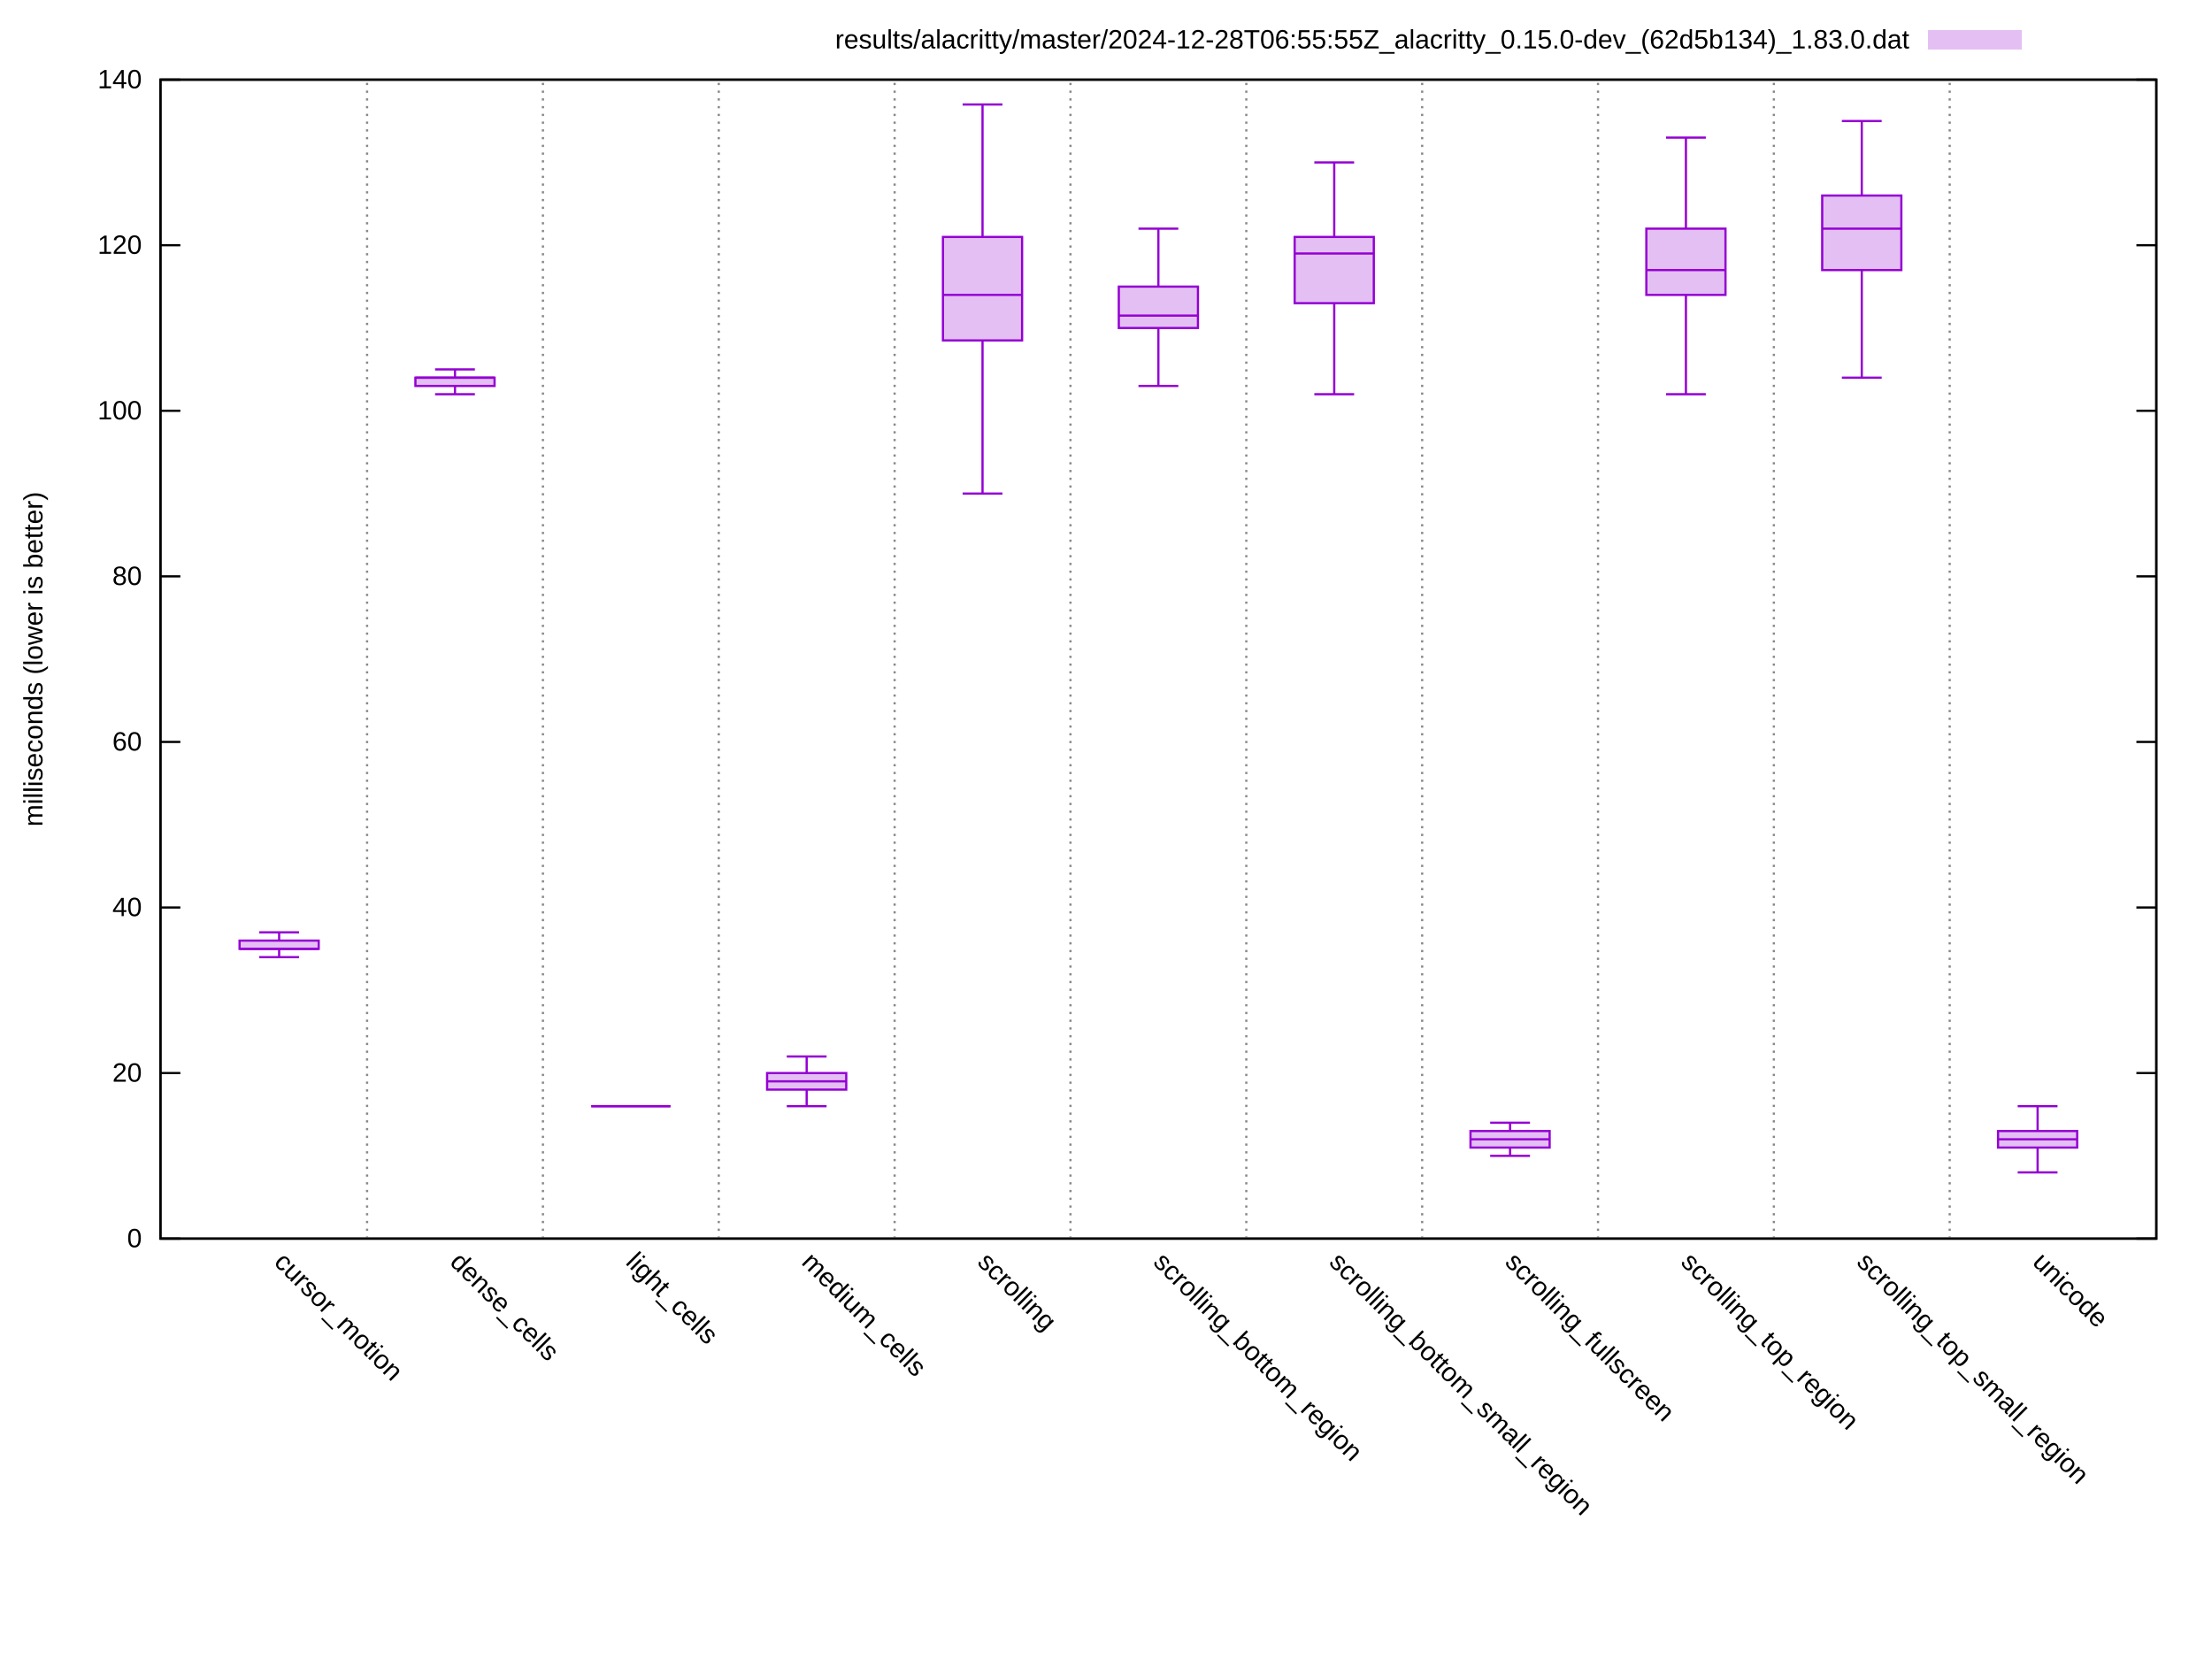
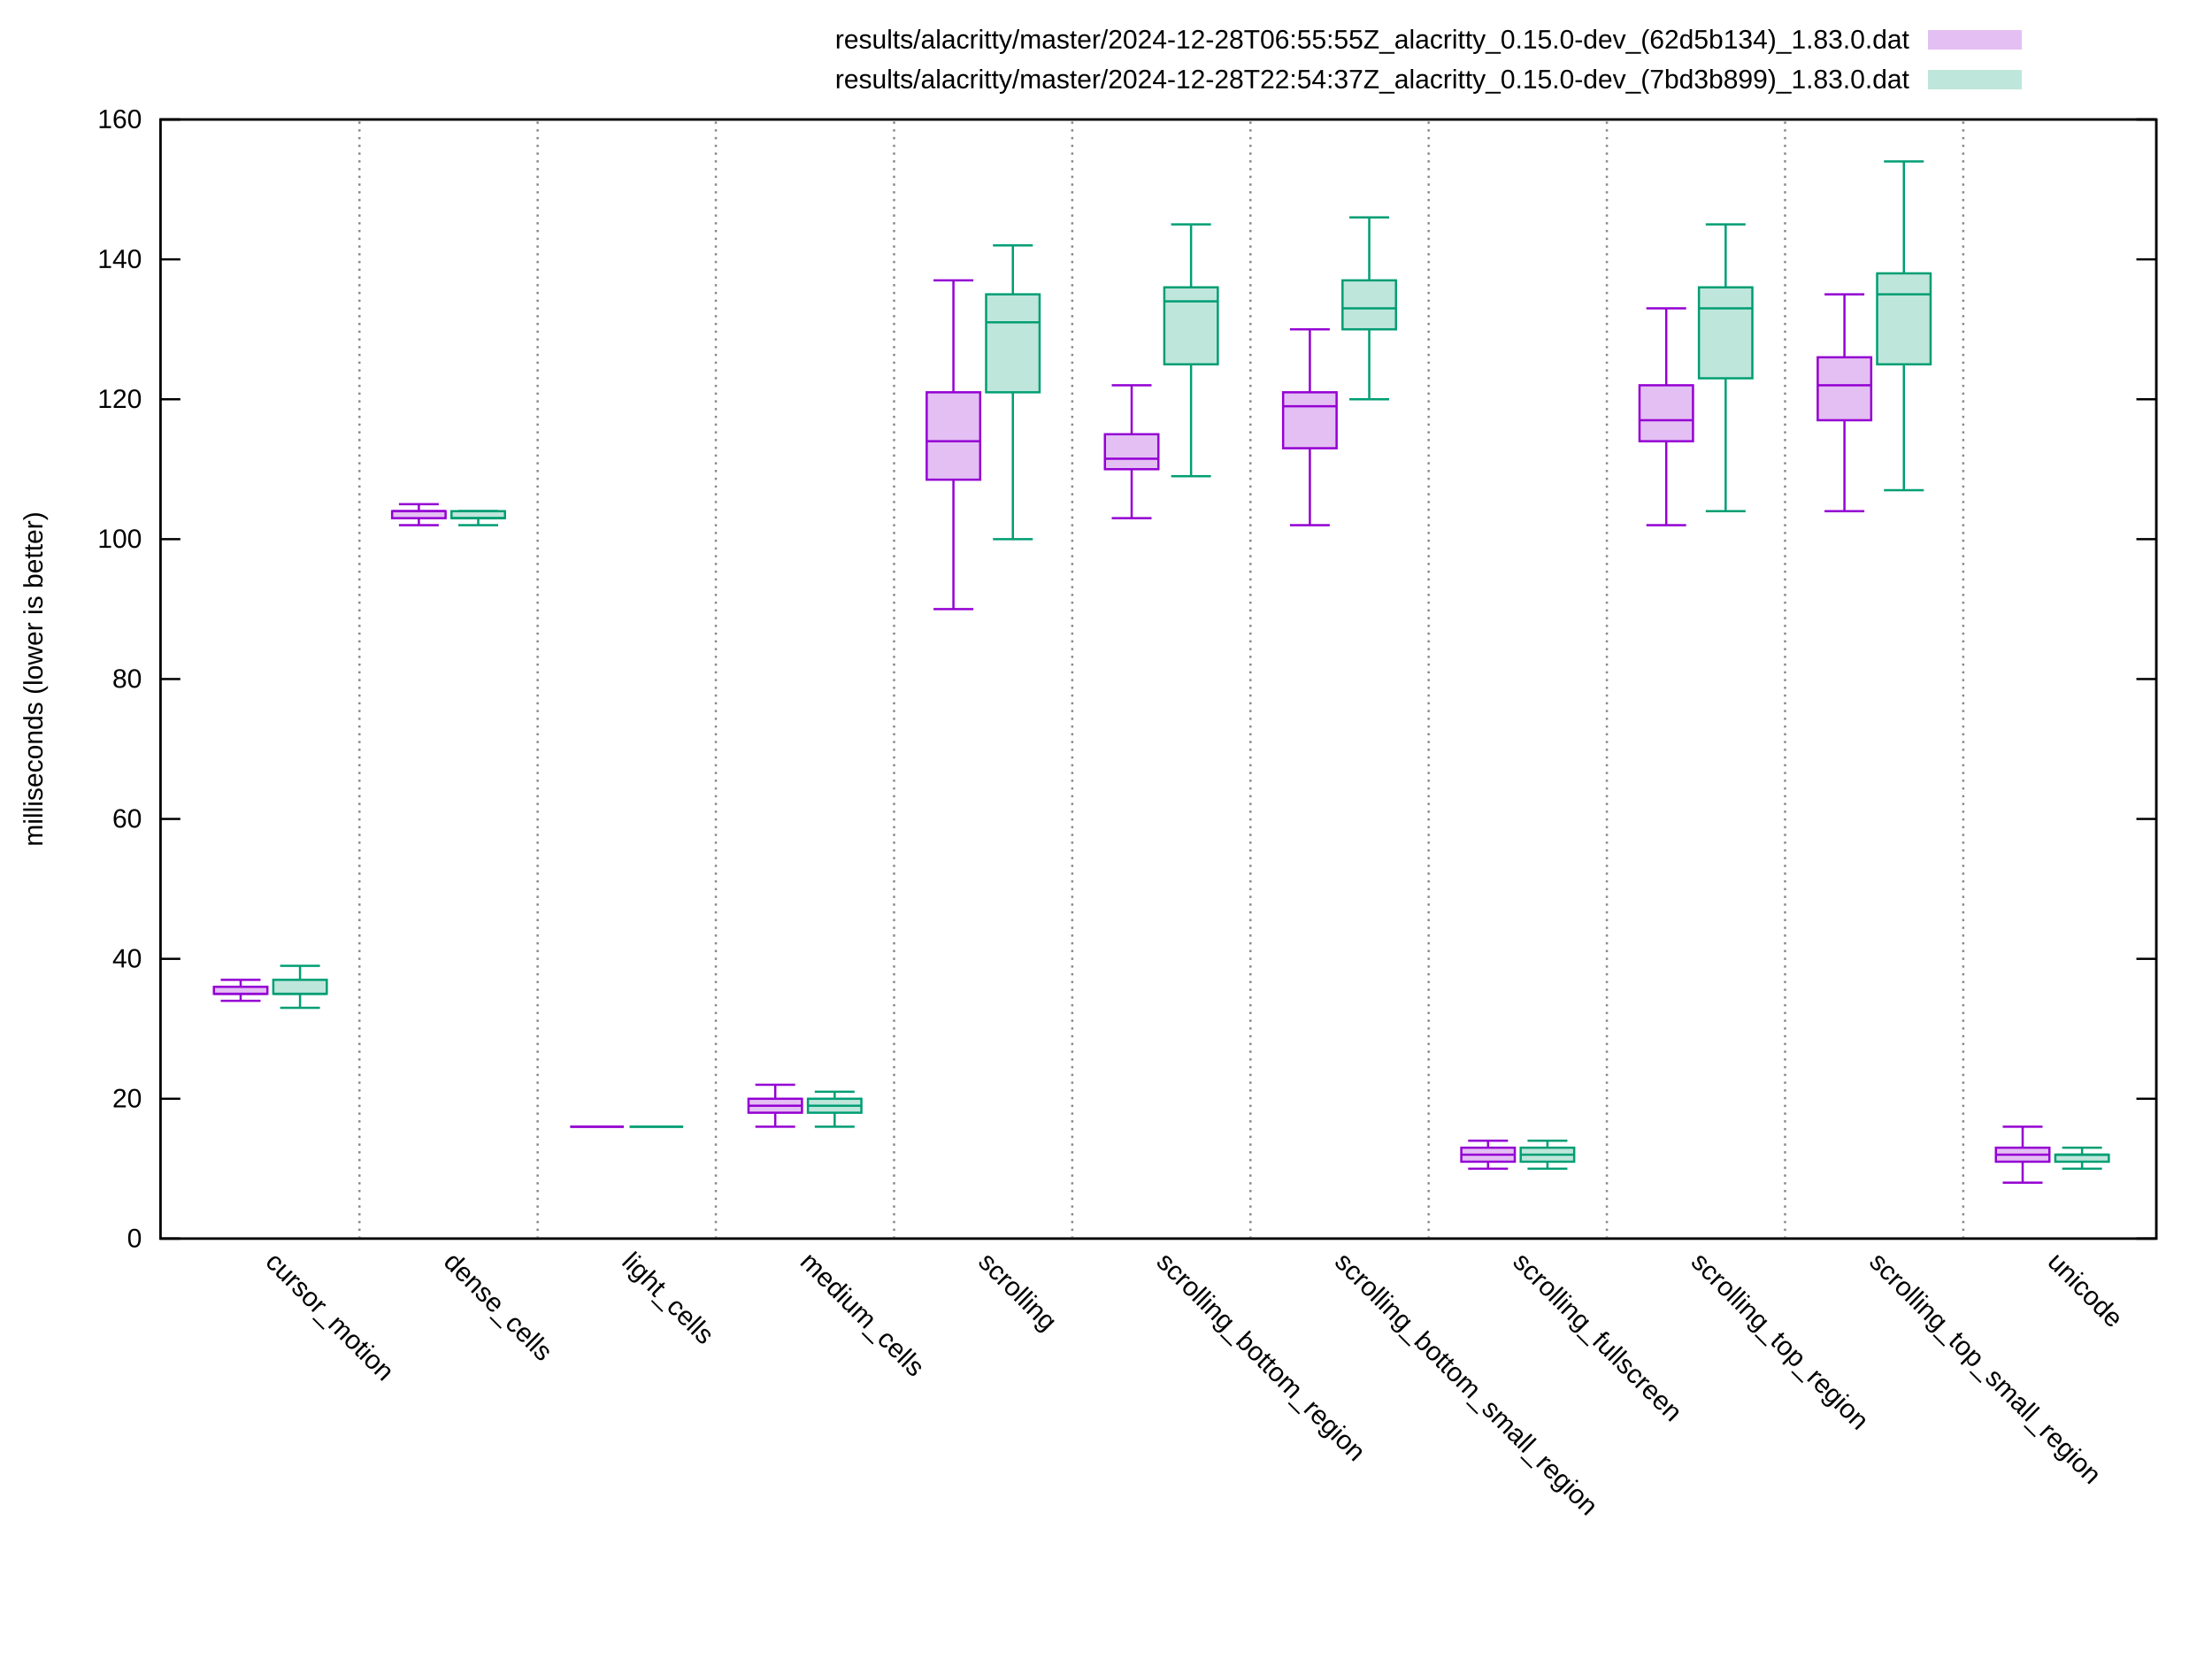
<svg xmlns="http://www.w3.org/2000/svg" xmlns:xlink="http://www.w3.org/1999/xlink" width="1000" height="750" viewBox="0 0 1000 750">
  <g id="gnuplot_canvas">
    <rect x="0" y="0" width="1000" height="750" fill="#ffffff" />
    <defs>
      <circle id="gpDot" r="0.5" stroke-width="0.5" stroke="currentColor" />
      <path id="gpPt0" stroke-width="0.222" stroke="currentColor" d="M-1,0 h2 M0,-1 v2" />
      <path id="gpPt1" stroke-width="0.222" stroke="currentColor" d="M-1,-1 L1,1 M1,-1 L-1,1" />
      <path id="gpPt2" stroke-width="0.222" stroke="currentColor" d="M-1,0 L1,0 M0,-1 L0,1 M-1,-1 L1,1 M-1,1 L1,-1" />
      <rect id="gpPt3" stroke-width="0.222" stroke="currentColor" x="-1" y="-1" width="2" height="2" />
      <rect id="gpPt4" stroke-width="0.222" stroke="currentColor" fill="currentColor" x="-1" y="-1" width="2" height="2" />
      <circle id="gpPt5" stroke-width="0.222" stroke="currentColor" cx="0" cy="0" r="1" />
      <use xlink:href="#gpPt5" id="gpPt6" fill="currentColor" stroke="none" />
      <path id="gpPt7" stroke-width="0.222" stroke="currentColor" d="M0,-1.33 L-1.33,0.67 L1.33,0.67 z" />
      <use xlink:href="#gpPt7" id="gpPt8" fill="currentColor" stroke="none" />
      <use xlink:href="#gpPt7" id="gpPt9" stroke="currentColor" transform="rotate(180)" />
      <use xlink:href="#gpPt9" id="gpPt10" fill="currentColor" stroke="none" />
      <use xlink:href="#gpPt3" id="gpPt11" stroke="currentColor" transform="rotate(45)" />
      <use xlink:href="#gpPt11" id="gpPt12" fill="currentColor" stroke="none" />
      <path id="gpPt13" stroke-width="0.222" stroke="currentColor" d="M0,1.330 L1.265,0.411 L0.782,-1.067 L-0.782,-1.076 L-1.265,0.411 z" />
      <use xlink:href="#gpPt13" id="gpPt14" fill="currentColor" stroke="none" />
      <filter id="textbox" filterUnits="objectBoundingBox" x="0" y="0" height="1" width="1">
        <feFlood flood-color="#FFFFFF" flood-opacity="1" result="bgnd" />
        <feComposite in="SourceGraphic" in2="bgnd" operator="atop" />
      </filter>
      <filter id="greybox" filterUnits="objectBoundingBox" x="0" y="0" height="1" width="1">
        <feFlood flood-color="lightgrey" flood-opacity="1" result="grey" />
        <feComposite in="SourceGraphic" in2="grey" operator="atop" />
      </filter>
    </defs>
    <g fill="none" color="#FFFFFF" stroke="currentColor" stroke-width="1.00" stroke-linecap="butt" stroke-linejoin="miter">
</g>
    <g fill="none" color="black" stroke="currentColor" stroke-width="1.00" stroke-linecap="butt" stroke-linejoin="miter">
      <path stroke="black" d="M72.53,559.96 L81.53,559.96 M974.82,559.96 L965.82,559.96  " />
      <g transform="translate(64.14,563.86)" stroke="none" fill="black" font-family="Arial" font-size="12.00" text-anchor="end">
        <text> 0</text>
      </g>
    </g>
    <g fill="none" color="black" stroke="currentColor" stroke-width="1.00" stroke-linecap="butt" stroke-linejoin="miter">
-       <path stroke="black" d="M72.53,485.11 L81.53,485.11 M974.82,485.11 L965.82,485.11  " />
-       <g transform="translate(64.14,489.01)" stroke="none" fill="black" font-family="Arial" font-size="12.00" text-anchor="end">
+       <path stroke="black" d="M72.53,496.72 L81.53,496.72 M974.82,496.72 L965.82,496.72  " />
+       <g transform="translate(64.14,500.62)" stroke="none" fill="black" font-family="Arial" font-size="12.00" text-anchor="end">
        <text> 20</text>
      </g>
    </g>
    <g fill="none" color="black" stroke="currentColor" stroke-width="1.00" stroke-linecap="butt" stroke-linejoin="miter">
-       <path stroke="black" d="M72.53,410.26 L81.53,410.26 M974.82,410.26 L965.82,410.26  " />
-       <g transform="translate(64.14,414.16)" stroke="none" fill="black" font-family="Arial" font-size="12.00" text-anchor="end">
+       <path stroke="black" d="M72.53,433.47 L81.53,433.47 M974.82,433.47 L965.82,433.47  " />
+       <g transform="translate(64.14,437.37)" stroke="none" fill="black" font-family="Arial" font-size="12.00" text-anchor="end">
        <text> 40</text>
      </g>
    </g>
    <g fill="none" color="black" stroke="currentColor" stroke-width="1.00" stroke-linecap="butt" stroke-linejoin="miter">
-       <path stroke="black" d="M72.53,335.41 L81.53,335.41 M974.82,335.41 L965.82,335.41  " />
-       <g transform="translate(64.14,339.31)" stroke="none" fill="black" font-family="Arial" font-size="12.00" text-anchor="end">
+       <path stroke="black" d="M72.53,370.23 L81.53,370.23 M974.82,370.23 L965.82,370.23  " />
+       <g transform="translate(64.14,374.13)" stroke="none" fill="black" font-family="Arial" font-size="12.00" text-anchor="end">
        <text> 60</text>
      </g>
    </g>
    <g fill="none" color="black" stroke="currentColor" stroke-width="1.00" stroke-linecap="butt" stroke-linejoin="miter">
-       <path stroke="black" d="M72.53,260.56 L81.53,260.56 M974.82,260.56 L965.82,260.56  " />
-       <g transform="translate(64.14,264.46)" stroke="none" fill="black" font-family="Arial" font-size="12.00" text-anchor="end">
+       <path stroke="black" d="M72.53,306.98 L81.53,306.98 M974.82,306.98 L965.82,306.98  " />
+       <g transform="translate(64.14,310.88)" stroke="none" fill="black" font-family="Arial" font-size="12.00" text-anchor="end">
        <text> 80</text>
      </g>
    </g>
    <g fill="none" color="black" stroke="currentColor" stroke-width="1.00" stroke-linecap="butt" stroke-linejoin="miter">
-       <path stroke="black" d="M72.53,185.71 L81.53,185.71 M974.82,185.71 L965.82,185.71  " />
-       <g transform="translate(64.14,189.61)" stroke="none" fill="black" font-family="Arial" font-size="12.00" text-anchor="end">
+       <path stroke="black" d="M72.53,243.74 L81.53,243.74 M974.82,243.74 L965.82,243.74  " />
+       <g transform="translate(64.14,247.64)" stroke="none" fill="black" font-family="Arial" font-size="12.00" text-anchor="end">
        <text> 100</text>
      </g>
    </g>
    <g fill="none" color="black" stroke="currentColor" stroke-width="1.00" stroke-linecap="butt" stroke-linejoin="miter">
-       <path stroke="black" d="M72.53,110.86 L81.53,110.86 M974.82,110.86 L965.82,110.86  " />
-       <g transform="translate(64.14,114.76)" stroke="none" fill="black" font-family="Arial" font-size="12.00" text-anchor="end">
+       <path stroke="black" d="M72.53,180.50 L81.53,180.50 M974.82,180.50 L965.82,180.50  " />
+       <g transform="translate(64.14,184.40)" stroke="none" fill="black" font-family="Arial" font-size="12.00" text-anchor="end">
        <text> 120</text>
      </g>
    </g>
    <g fill="none" color="black" stroke="currentColor" stroke-width="1.00" stroke-linecap="butt" stroke-linejoin="miter">
-       <path stroke="black" d="M72.53,36.01 L81.53,36.01 M974.82,36.01 L965.82,36.01  " />
-       <g transform="translate(64.14,39.91)" stroke="none" fill="black" font-family="Arial" font-size="12.00" text-anchor="end">
+       <path stroke="black" d="M72.53,117.25 L81.53,117.25 M974.82,117.25 L965.82,117.25  " />
+       <g transform="translate(64.14,121.15)" stroke="none" fill="black" font-family="Arial" font-size="12.00" text-anchor="end">
        <text> 140</text>
      </g>
    </g>
    <g fill="none" color="black" stroke="currentColor" stroke-width="1.00" stroke-linecap="butt" stroke-linejoin="miter">
-       <path stroke="black" d="M126.19,559.96 M126.19,36.01  " />
-       <g transform="translate(123.43,571.11) rotate(-315.00)" stroke="none" fill="black" font-family="Arial" font-size="12.00" text-anchor="start">
+       <path stroke="black" d="M72.53,54.01 L81.53,54.01 M974.82,54.01 L965.82,54.01  " />
+       <g transform="translate(64.14,57.91)" stroke="none" fill="black" font-family="Arial" font-size="12.00" text-anchor="end">
+         <text> 160</text>
+       </g>
+     </g>
+     <g fill="none" color="black" stroke="currentColor" stroke-width="1.00" stroke-linecap="butt" stroke-linejoin="miter">
+       <path stroke="black" d="M122.21,559.96 M122.21,54.01  " />
+       <g transform="translate(119.45,571.11) rotate(-315.00)" stroke="none" fill="black" font-family="Arial" font-size="12.00" text-anchor="start">
        <text>cursor_motion</text>
      </g>
    </g>
    <g fill="none" color="black" stroke="currentColor" stroke-width="1.00" stroke-linecap="butt" stroke-linejoin="miter">
-       <path stroke="black" d="M205.69,559.96 M205.69,36.01  " />
-       <g transform="translate(202.93,571.11) rotate(-315.00)" stroke="none" fill="black" font-family="Arial" font-size="12.00" text-anchor="start">
+       <path stroke="black" d="M202.77,559.96 M202.77,54.01  " />
+       <g transform="translate(200.01,571.11) rotate(-315.00)" stroke="none" fill="black" font-family="Arial" font-size="12.00" text-anchor="start">
        <text>dense_cells</text>
      </g>
    </g>
    <g fill="none" color="black" stroke="currentColor" stroke-width="1.00" stroke-linecap="butt" stroke-linejoin="miter">
-       <path stroke="black" d="M285.18,559.96 M285.18,36.01  " />
-       <g transform="translate(282.42,571.11) rotate(-315.00)" stroke="none" fill="black" font-family="Arial" font-size="12.00" text-anchor="start">
+       <path stroke="black" d="M283.33,559.96 M283.33,54.01  " />
+       <g transform="translate(280.57,571.11) rotate(-315.00)" stroke="none" fill="black" font-family="Arial" font-size="12.00" text-anchor="start">
        <text>light_cells</text>
      </g>
    </g>
    <g fill="none" color="black" stroke="currentColor" stroke-width="1.00" stroke-linecap="butt" stroke-linejoin="miter">
-       <path stroke="black" d="M364.68,559.96 M364.68,36.01  " />
-       <g transform="translate(361.92,571.11) rotate(-315.00)" stroke="none" fill="black" font-family="Arial" font-size="12.00" text-anchor="start">
+       <path stroke="black" d="M363.89,559.96 M363.89,54.01  " />
+       <g transform="translate(361.13,571.11) rotate(-315.00)" stroke="none" fill="black" font-family="Arial" font-size="12.00" text-anchor="start">
        <text>medium_cells</text>
      </g>
    </g>
    <g fill="none" color="black" stroke="currentColor" stroke-width="1.00" stroke-linecap="butt" stroke-linejoin="miter">
-       <path stroke="black" d="M444.18,559.96 M444.18,36.01  " />
-       <g transform="translate(441.42,571.11) rotate(-315.00)" stroke="none" fill="black" font-family="Arial" font-size="12.00" text-anchor="start">
+       <path stroke="black" d="M444.46,559.96 M444.46,54.01  " />
+       <g transform="translate(441.70,571.11) rotate(-315.00)" stroke="none" fill="black" font-family="Arial" font-size="12.00" text-anchor="start">
        <text>scrolling</text>
      </g>
    </g>
    <g fill="none" color="black" stroke="currentColor" stroke-width="1.00" stroke-linecap="butt" stroke-linejoin="miter">
-       <path stroke="black" d="M523.67,559.96 M523.67,36.01  " />
-       <g transform="translate(520.91,571.11) rotate(-315.00)" stroke="none" fill="black" font-family="Arial" font-size="12.00" text-anchor="start">
+       <path stroke="black" d="M525.02,559.96 M525.02,54.01  " />
+       <g transform="translate(522.26,571.11) rotate(-315.00)" stroke="none" fill="black" font-family="Arial" font-size="12.00" text-anchor="start">
        <text>scrolling_bottom_region</text>
      </g>
    </g>
    <g fill="none" color="black" stroke="currentColor" stroke-width="1.00" stroke-linecap="butt" stroke-linejoin="miter">
-       <path stroke="black" d="M603.17,559.96 M603.17,36.01  " />
-       <g transform="translate(600.41,571.11) rotate(-315.00)" stroke="none" fill="black" font-family="Arial" font-size="12.00" text-anchor="start">
+       <path stroke="black" d="M605.58,559.96 M605.58,54.01  " />
+       <g transform="translate(602.82,571.11) rotate(-315.00)" stroke="none" fill="black" font-family="Arial" font-size="12.00" text-anchor="start">
        <text>scrolling_bottom_small_region</text>
      </g>
    </g>
    <g fill="none" color="black" stroke="currentColor" stroke-width="1.00" stroke-linecap="butt" stroke-linejoin="miter">
-       <path stroke="black" d="M682.67,559.96 M682.67,36.01  " />
-       <g transform="translate(679.91,571.11) rotate(-315.00)" stroke="none" fill="black" font-family="Arial" font-size="12.00" text-anchor="start">
+       <path stroke="black" d="M686.14,559.96 M686.14,54.01  " />
+       <g transform="translate(683.38,571.11) rotate(-315.00)" stroke="none" fill="black" font-family="Arial" font-size="12.00" text-anchor="start">
        <text>scrolling_fullscreen</text>
      </g>
    </g>
    <g fill="none" color="black" stroke="currentColor" stroke-width="1.00" stroke-linecap="butt" stroke-linejoin="miter">
-       <path stroke="black" d="M762.17,559.96 M762.17,36.01  " />
-       <g transform="translate(759.41,571.11) rotate(-315.00)" stroke="none" fill="black" font-family="Arial" font-size="12.00" text-anchor="start">
+       <path stroke="black" d="M766.70,559.96 M766.70,54.01  " />
+       <g transform="translate(763.94,571.11) rotate(-315.00)" stroke="none" fill="black" font-family="Arial" font-size="12.00" text-anchor="start">
        <text>scrolling_top_region</text>
      </g>
    </g>
    <g fill="none" color="black" stroke="currentColor" stroke-width="1.00" stroke-linecap="butt" stroke-linejoin="miter">
-       <path stroke="black" d="M841.66,559.96 M841.66,36.01  " />
-       <g transform="translate(838.90,571.11) rotate(-315.00)" stroke="none" fill="black" font-family="Arial" font-size="12.00" text-anchor="start">
+       <path stroke="black" d="M847.26,559.96 M847.26,54.01  " />
+       <g transform="translate(844.50,571.11) rotate(-315.00)" stroke="none" fill="black" font-family="Arial" font-size="12.00" text-anchor="start">
        <text>scrolling_top_small_region</text>
      </g>
    </g>
    <g fill="none" color="black" stroke="currentColor" stroke-width="1.00" stroke-linecap="butt" stroke-linejoin="miter">
-       <path stroke="black" d="M921.16,559.96 M921.16,36.01  " />
-       <g transform="translate(918.40,571.11) rotate(-315.00)" stroke="none" fill="black" font-family="Arial" font-size="12.00" text-anchor="start">
+       <path stroke="black" d="M927.83,559.96 M927.83,54.01  " />
+       <g transform="translate(925.07,571.11) rotate(-315.00)" stroke="none" fill="black" font-family="Arial" font-size="12.00" text-anchor="start">
        <text>unicode</text>
      </g>
    </g>
    <g fill="none" color="black" stroke="currentColor" stroke-width="1.00" stroke-linecap="butt" stroke-linejoin="miter">
</g>
    <g fill="none" color="black" stroke="currentColor" stroke-width="1.00" stroke-linecap="butt" stroke-linejoin="miter">
-       <path stroke="black" d="M72.53,36.01 L72.53,559.96 L974.82,559.96 L974.82,36.01 L72.53,36.01 Z  " />
-     </g>
-     <g fill="none" color="black" stroke="currentColor" stroke-width="1.00" stroke-linecap="butt" stroke-linejoin="miter">
-       <path stroke="rgb(136, 136, 136)" stroke-dasharray="1.0,2.5" d="M165.95,559.95 L165.95,36.00  " />
-     </g>
-     <g fill="none" color="black" stroke="currentColor" stroke-width="1.00" stroke-linecap="butt" stroke-linejoin="miter">
-       <path stroke="rgb(136, 136, 136)" stroke-dasharray="1.0,2.5" d="M245.45,559.95 L245.45,36.00  " />
-     </g>
-     <g fill="none" color="black" stroke="currentColor" stroke-width="1.00" stroke-linecap="butt" stroke-linejoin="miter">
-       <path stroke="rgb(136, 136, 136)" stroke-dasharray="1.0,2.5" d="M324.94,559.95 L324.94,36.00  " />
-     </g>
-     <g fill="none" color="black" stroke="currentColor" stroke-width="1.00" stroke-linecap="butt" stroke-linejoin="miter">
-       <path stroke="rgb(136, 136, 136)" stroke-dasharray="1.0,2.5" d="M404.44,559.95 L404.44,36.00  " />
-     </g>
-     <g fill="none" color="black" stroke="currentColor" stroke-width="1.00" stroke-linecap="butt" stroke-linejoin="miter">
-       <path stroke="rgb(136, 136, 136)" stroke-dasharray="1.0,2.5" d="M483.94,559.95 L483.94,36.00  " />
-     </g>
-     <g fill="none" color="black" stroke="currentColor" stroke-width="1.00" stroke-linecap="butt" stroke-linejoin="miter">
-       <path stroke="rgb(136, 136, 136)" stroke-dasharray="1.0,2.5" d="M563.43,559.95 L563.43,36.00  " />
-     </g>
-     <g fill="none" color="black" stroke="currentColor" stroke-width="1.00" stroke-linecap="butt" stroke-linejoin="miter">
-       <path stroke="rgb(136, 136, 136)" stroke-dasharray="1.0,2.5" d="M642.93,559.95 L642.93,36.00  " />
-     </g>
-     <g fill="none" color="black" stroke="currentColor" stroke-width="1.00" stroke-linecap="butt" stroke-linejoin="miter">
-       <path stroke="rgb(136, 136, 136)" stroke-dasharray="1.0,2.5" d="M722.43,559.95 L722.43,36.00  " />
-     </g>
-     <g fill="none" color="black" stroke="currentColor" stroke-width="1.00" stroke-linecap="butt" stroke-linejoin="miter">
-       <path stroke="rgb(136, 136, 136)" stroke-dasharray="1.0,2.5" d="M801.92,559.95 L801.92,36.00  " />
-     </g>
-     <g fill="none" color="black" stroke="currentColor" stroke-width="1.00" stroke-linecap="butt" stroke-linejoin="miter">
-       <path stroke="rgb(136, 136, 136)" stroke-dasharray="1.0,2.5" d="M881.42,559.95 L881.42,36.00  " />
+       <path stroke="black" d="M72.53,54.01 L72.53,559.96 L974.82,559.96 L974.82,54.01 L72.53,54.01 Z  " />
+     </g>
+     <g fill="none" color="black" stroke="currentColor" stroke-width="1.00" stroke-linecap="butt" stroke-linejoin="miter">
+       <path stroke="rgb(136, 136, 136)" stroke-dasharray="1.0,2.5" d="M162.50,559.95 L162.50,54.00  " />
+     </g>
+     <g fill="none" color="black" stroke="currentColor" stroke-width="1.00" stroke-linecap="butt" stroke-linejoin="miter">
+       <path stroke="rgb(136, 136, 136)" stroke-dasharray="1.0,2.5" d="M243.06,559.95 L243.06,54.00  " />
+     </g>
+     <g fill="none" color="black" stroke="currentColor" stroke-width="1.00" stroke-linecap="butt" stroke-linejoin="miter">
+       <path stroke="rgb(136, 136, 136)" stroke-dasharray="1.0,2.5" d="M323.62,559.95 L323.62,54.00  " />
+     </g>
+     <g fill="none" color="black" stroke="currentColor" stroke-width="1.00" stroke-linecap="butt" stroke-linejoin="miter">
+       <path stroke="rgb(136, 136, 136)" stroke-dasharray="1.0,2.5" d="M404.19,559.95 L404.19,54.00  " />
+     </g>
+     <g fill="none" color="black" stroke="currentColor" stroke-width="1.00" stroke-linecap="butt" stroke-linejoin="miter">
+       <path stroke="rgb(136, 136, 136)" stroke-dasharray="1.0,2.5" d="M484.75,559.95 L484.75,54.00  " />
+     </g>
+     <g fill="none" color="black" stroke="currentColor" stroke-width="1.00" stroke-linecap="butt" stroke-linejoin="miter">
+       <path stroke="rgb(136, 136, 136)" stroke-dasharray="1.0,2.5" d="M565.31,559.95 L565.31,54.00  " />
+     </g>
+     <g fill="none" color="black" stroke="currentColor" stroke-width="1.00" stroke-linecap="butt" stroke-linejoin="miter">
+       <path stroke="rgb(136, 136, 136)" stroke-dasharray="1.0,2.5" d="M645.87,559.95 L645.87,54.00  " />
+     </g>
+     <g fill="none" color="black" stroke="currentColor" stroke-width="1.00" stroke-linecap="butt" stroke-linejoin="miter">
+       <path stroke="rgb(136, 136, 136)" stroke-dasharray="1.0,2.5" d="M726.43,559.95 L726.43,54.00  " />
+     </g>
+     <g fill="none" color="black" stroke="currentColor" stroke-width="1.00" stroke-linecap="butt" stroke-linejoin="miter">
+       <path stroke="rgb(136, 136, 136)" stroke-dasharray="1.0,2.5" d="M806.99,559.95 L806.99,54.00  " />
+     </g>
+     <g fill="none" color="black" stroke="currentColor" stroke-width="1.00" stroke-linecap="butt" stroke-linejoin="miter">
+       <path stroke="rgb(136, 136, 136)" stroke-dasharray="1.0,2.5" d="M887.55,559.95 L887.55,54.00  " />
    </g>
    <g fill="none" color="black" stroke="currentColor" stroke-width="1.00" stroke-linecap="butt" stroke-linejoin="miter">
</g>
    <g id="gnuplot_plot_1" fill="none">
      <g fill="none" color="black" stroke="currentColor" stroke-width="1.00" stroke-linecap="butt" stroke-linejoin="miter">
        <g transform="translate(863.16,21.90)" stroke="none" fill="black" font-family="Arial" font-size="12.00" text-anchor="end">
          <text>results/alacritty/master/2024-12-28T06:55:55Z_alacritty_0.15.0-dev_(62d5b134)_1.83.0.dat</text>
        </g>
      </g>
      <g fill="none" color="black" stroke="currentColor" stroke-width="1.00" stroke-linecap="butt" stroke-linejoin="miter">
        <g stroke="none" shape-rendering="crispEdges">
          <polygon fill="rgb(148,   0, 211)" fill-opacity="0.25" points="871.55,22.50 914.11,22.50 914.11,13.50 871.55,13.50 " />
-           <polygon fill="rgb(148,   0, 211)" fill-opacity="0.25" points="108.30,428.97 144.08,428.97 144.08,425.23 108.30,425.23 " />
-         </g>
-         <path stroke="rgb(148,   0, 211)" d="M108.30,428.97 L144.08,428.97 L144.08,425.23 L108.30,425.23 L108.30,428.97 Z  " />
-         <path stroke="rgb(148,   0, 211)" d="M108.30,428.97 L144.08,428.97 M126.19,432.71 L126.19,428.97 M126.19,425.23 L126.19,421.49 M117.19,421.49 L135.19,421.49   M117.19,432.71 L135.19,432.71  " />
+           <polygon fill="rgb(148,   0, 211)" fill-opacity="0.25" points="96.70,449.28 120.88,449.28 120.88,446.12 96.70,446.12 " />
+         </g>
+         <path stroke="rgb(148,   0, 211)" d="M96.70,449.28 L120.88,449.28 L120.88,446.12 L96.70,446.12 L96.70,449.28 Z  " />
+         <path stroke="rgb(148,   0, 211)" d="M96.70,449.28 L120.88,449.28 M108.79,452.45 L108.79,449.28 M108.79,446.12 L108.79,442.96 M99.79,442.96 L117.79,442.96   M99.79,452.45 L117.79,452.45  " />
      </g>
    </g>
    <g id="gnuplot_plot_2" fill="none">
      <g fill="none" color="black" stroke="currentColor" stroke-width="1.00" stroke-linecap="butt" stroke-linejoin="miter">
        <g stroke="none" shape-rendering="crispEdges">
-           <polygon fill="rgb(148,   0, 211)" fill-opacity="0.25" points="187.80,174.48 223.58,174.48 223.58,170.74 187.80,170.74 " />
-         </g>
-         <path stroke="rgb(148,   0, 211)" d="M187.80,174.48 L223.58,174.48 L223.58,170.74 L187.80,170.74 L187.80,174.48 Z  " />
-         <path stroke="rgb(148,   0, 211)" d="M187.80,170.74 L223.58,170.74 M205.69,178.22 L205.69,174.48 M205.69,170.74 L205.69,167.00 M196.69,167.00 L214.69,167.00   M196.69,178.22 L214.69,178.22  " />
+           <polygon fill="rgb(148,   0, 211)" fill-opacity="0.25" points="177.26,234.25 201.44,234.25 201.44,231.09 177.26,231.09 " />
+         </g>
+         <path stroke="rgb(148,   0, 211)" d="M177.26,234.25 L201.44,234.25 L201.44,231.09 L177.26,231.09 L177.26,234.25 Z  " />
+         <path stroke="rgb(148,   0, 211)" d="M177.26,231.09 L201.44,231.09 M189.35,237.42 L189.35,234.25 M189.35,231.09 L189.35,227.93 M180.35,227.93 L198.35,227.93   M180.35,237.42 L198.35,237.42  " />
      </g>
    </g>
    <g id="gnuplot_plot_3" fill="none">
      <g fill="none" color="black" stroke="currentColor" stroke-width="1.00" stroke-linecap="butt" stroke-linejoin="miter">
        <g stroke="none" shape-rendering="crispEdges">
-           <polygon fill="rgb(148,   0, 211)" fill-opacity="0.25" points="267.30,500.08 303.08,500.08 303.08,500.08 267.30,500.08 " />
-         </g>
-         <path stroke="rgb(148,   0, 211)" d="M267.30,500.08 L303.08,500.08 L267.30,500.08 Z  " />
-         <path stroke="rgb(148,   0, 211)" d="M267.30,500.08 L303.08,500.08 M285.19,500.08 M276.19,500.08 L294.19,500.08 M276.19,500.08 L294.19,500.08  " />
+           <polygon fill="rgb(148,   0, 211)" fill-opacity="0.25" points="257.82,509.36 282.00,509.36 282.00,509.36 257.82,509.36 " />
+         </g>
+         <path stroke="rgb(148,   0, 211)" d="M257.82,509.36 L282.00,509.36 L257.82,509.36 Z  " />
+         <path stroke="rgb(148,   0, 211)" d="M257.82,509.36 L282.00,509.36 M269.91,509.36 M260.91,509.36 L278.91,509.36 M260.91,509.36 L278.91,509.36  " />
      </g>
    </g>
    <g id="gnuplot_plot_4" fill="none">
      <g fill="none" color="black" stroke="currentColor" stroke-width="1.00" stroke-linecap="butt" stroke-linejoin="miter">
        <g stroke="none" shape-rendering="crispEdges">
-           <polygon fill="rgb(148,   0, 211)" fill-opacity="0.25" points="346.79,492.59 382.57,492.59 382.57,485.11 346.79,485.11 " />
-         </g>
-         <path stroke="rgb(148,   0, 211)" d="M346.79,492.59 L382.57,492.59 L382.57,485.11 L346.79,485.11 L346.79,492.59 Z  " />
-         <path stroke="rgb(148,   0, 211)" d="M346.79,488.85 L382.57,488.85 M364.68,500.08 L364.68,492.59 M364.68,485.11 L364.68,477.62 M355.68,477.62 L373.68,477.62   M355.68,500.08 L373.68,500.08  " />
+           <polygon fill="rgb(148,   0, 211)" fill-opacity="0.25" points="338.38,503.04 362.56,503.04 362.56,496.72 338.38,496.72 " />
+         </g>
+         <path stroke="rgb(148,   0, 211)" d="M338.38,503.04 L362.56,503.04 L362.56,496.72 L338.38,496.72 L338.38,503.04 Z  " />
+         <path stroke="rgb(148,   0, 211)" d="M338.38,499.88 L362.56,499.88 M350.47,509.36 L350.47,503.04 M350.47,496.72 L350.47,490.39 M341.47,490.39 L359.47,490.39   M341.47,509.36 L359.47,509.36  " />
      </g>
    </g>
    <g id="gnuplot_plot_5" fill="none">
      <g fill="none" color="black" stroke="currentColor" stroke-width="1.00" stroke-linecap="butt" stroke-linejoin="miter">
        <g stroke="none" shape-rendering="crispEdges">
-           <polygon fill="rgb(148,   0, 211)" fill-opacity="0.25" points="426.29,153.90 462.07,153.90 462.07,107.12 426.29,107.12 " />
-         </g>
-         <path stroke="rgb(148,   0, 211)" d="M426.29,153.90 L462.07,153.90 L462.07,107.12 L426.29,107.12 L426.29,153.90 Z  " />
-         <path stroke="rgb(148,   0, 211)" d="M426.29,133.31 L462.07,133.31 M444.18,223.13 L444.18,153.90 M444.18,107.12 L444.18,47.24 M435.18,47.24 L453.18,47.24   M435.18,223.13 L453.18,223.13  " />
+           <polygon fill="rgb(148,   0, 211)" fill-opacity="0.25" points="418.94,216.86 443.12,216.86 443.12,177.34 418.94,177.34 " />
+         </g>
+         <path stroke="rgb(148,   0, 211)" d="M418.94,216.86 L443.12,216.86 L443.12,177.34 L418.94,177.34 L418.94,216.86 Z  " />
+         <path stroke="rgb(148,   0, 211)" d="M418.94,199.47 L443.12,199.47 M431.03,275.36 L431.03,216.86 M431.03,177.34 L431.03,126.74 M422.03,126.74 L440.03,126.74   M422.03,275.36 L440.03,275.36  " />
      </g>
    </g>
    <g id="gnuplot_plot_6" fill="none">
      <g fill="none" color="black" stroke="currentColor" stroke-width="1.00" stroke-linecap="butt" stroke-linejoin="miter">
        <g stroke="none" shape-rendering="crispEdges">
-           <polygon fill="rgb(148,   0, 211)" fill-opacity="0.25" points="505.79,148.28 541.57,148.28 541.57,129.57 505.79,129.57 " />
-         </g>
-         <path stroke="rgb(148,   0, 211)" d="M505.79,148.28 L541.57,148.28 L541.57,129.57 L505.79,129.57 L505.79,148.28 Z  " />
-         <path stroke="rgb(148,   0, 211)" d="M505.79,142.67 L541.57,142.67 M523.68,174.48 L523.68,148.28 M523.68,129.57 L523.68,103.37 M514.68,103.37 L532.68,103.37   M514.68,174.48 L532.68,174.48  " />
+           <polygon fill="rgb(148,   0, 211)" fill-opacity="0.25" points="499.51,212.12 523.69,212.12 523.69,196.31 499.51,196.31 " />
+         </g>
+         <path stroke="rgb(148,   0, 211)" d="M499.51,212.12 L523.69,212.12 L523.69,196.31 L499.51,196.31 L499.51,212.12 Z  " />
+         <path stroke="rgb(148,   0, 211)" d="M499.51,207.38 L523.69,207.38 M511.60,234.25 L511.60,212.12 M511.60,196.31 L511.60,174.17 M502.60,174.17 L520.60,174.17   M502.60,234.25 L520.60,234.25  " />
      </g>
    </g>
    <g id="gnuplot_plot_7" fill="none">
      <g fill="none" color="black" stroke="currentColor" stroke-width="1.00" stroke-linecap="butt" stroke-linejoin="miter">
        <g stroke="none" shape-rendering="crispEdges">
-           <polygon fill="rgb(148,   0, 211)" fill-opacity="0.25" points="585.29,137.06 621.07,137.06 621.07,107.12 585.29,107.12 " />
-         </g>
-         <path stroke="rgb(148,   0, 211)" d="M585.29,137.06 L621.07,137.06 L621.07,107.12 L585.29,107.12 L585.29,137.06 Z  " />
-         <path stroke="rgb(148,   0, 211)" d="M585.29,114.60 L621.07,114.60 M603.18,178.22 L603.18,137.06 M603.18,107.12 L603.18,73.43 M594.18,73.43 L612.18,73.43   M594.18,178.22 L612.18,178.22  " />
+           <polygon fill="rgb(148,   0, 211)" fill-opacity="0.25" points="580.07,202.63 604.25,202.63 604.25,177.34 580.07,177.34 " />
+         </g>
+         <path stroke="rgb(148,   0, 211)" d="M580.07,202.63 L604.25,202.63 L604.25,177.34 L580.07,177.34 L580.07,202.63 Z  " />
+         <path stroke="rgb(148,   0, 211)" d="M580.07,183.66 L604.25,183.66 M592.16,237.42 L592.16,202.63 M592.16,177.34 L592.16,148.88 M583.16,148.88 L601.16,148.88   M583.16,237.42 L601.16,237.42  " />
      </g>
    </g>
    <g id="gnuplot_plot_8" fill="none">
      <g fill="none" color="black" stroke="currentColor" stroke-width="1.00" stroke-linecap="butt" stroke-linejoin="miter">
        <g stroke="none" shape-rendering="crispEdges">
-           <polygon fill="rgb(148,   0, 211)" fill-opacity="0.25" points="664.78,518.79 700.56,518.79 700.56,511.31 664.78,511.31 " />
-         </g>
-         <path stroke="rgb(148,   0, 211)" d="M664.78,518.79 L700.56,518.79 L700.56,511.31 L664.78,511.31 L664.78,518.79 Z  " />
-         <path stroke="rgb(148,   0, 211)" d="M664.78,515.05 L700.56,515.05 M682.67,522.53 L682.67,518.79 M682.67,511.31 L682.67,507.56 M673.67,507.56 L691.67,507.56   M673.67,522.53 L691.67,522.53  " />
+           <polygon fill="rgb(148,   0, 211)" fill-opacity="0.25" points="660.63,525.18 684.81,525.18 684.81,518.85 660.63,518.85 " />
+         </g>
+         <path stroke="rgb(148,   0, 211)" d="M660.63,525.18 L684.81,525.18 L684.81,518.85 L660.63,518.85 L660.63,525.18 Z  " />
+         <path stroke="rgb(148,   0, 211)" d="M660.63,522.01 L684.81,522.01 M672.72,528.34 L672.72,525.18 M672.72,518.85 L672.72,515.69 M663.72,515.69 L681.72,515.69   M663.72,528.34 L681.72,528.34  " />
      </g>
    </g>
    <g id="gnuplot_plot_9" fill="none">
      <g fill="none" color="black" stroke="currentColor" stroke-width="1.00" stroke-linecap="butt" stroke-linejoin="miter">
        <g stroke="none" shape-rendering="crispEdges">
-           <polygon fill="rgb(148,   0, 211)" fill-opacity="0.25" points="744.28,133.31 780.06,133.31 780.06,103.37 744.28,103.37 " />
-         </g>
-         <path stroke="rgb(148,   0, 211)" d="M744.28,133.31 L780.06,133.31 L780.06,103.37 L744.28,103.37 L744.28,133.31 Z  " />
-         <path stroke="rgb(148,   0, 211)" d="M744.28,122.09 L780.06,122.09 M762.17,178.22 L762.17,133.31 M762.17,103.37 L762.17,62.21 M753.17,62.21 L771.17,62.21   M753.17,178.22 L771.17,178.22  " />
+           <polygon fill="rgb(148,   0, 211)" fill-opacity="0.25" points="741.19,199.47 765.37,199.47 765.37,174.17 741.19,174.17 " />
+         </g>
+         <path stroke="rgb(148,   0, 211)" d="M741.19,199.47 L765.37,199.47 L765.37,174.17 L741.19,174.17 L741.19,199.47 Z  " />
+         <path stroke="rgb(148,   0, 211)" d="M741.19,189.98 L765.37,189.98 M753.28,237.42 L753.28,199.47 M753.28,174.17 L753.28,139.39 M744.28,139.39 L762.28,139.39   M744.28,237.42 L762.28,237.42  " />
      </g>
    </g>
    <g id="gnuplot_plot_10" fill="none">
      <g fill="none" color="black" stroke="currentColor" stroke-width="1.00" stroke-linecap="butt" stroke-linejoin="miter">
        <g stroke="none" shape-rendering="crispEdges">
-           <polygon fill="rgb(148,   0, 211)" fill-opacity="0.25" points="823.78,122.09 859.56,122.09 859.56,88.40 823.78,88.40 " />
-         </g>
-         <path stroke="rgb(148,   0, 211)" d="M823.78,122.09 L859.56,122.09 L859.56,88.40 L823.78,88.40 L823.78,122.09 Z  " />
-         <path stroke="rgb(148,   0, 211)" d="M823.78,103.37 L859.56,103.37 M841.67,170.74 L841.67,122.09 M841.67,88.40 L841.67,54.72 M832.67,54.72 L850.67,54.72   M832.67,170.74 L850.67,170.74  " />
+           <polygon fill="rgb(148,   0, 211)" fill-opacity="0.25" points="821.75,189.98 845.93,189.98 845.93,161.52 821.75,161.52 " />
+         </g>
+         <path stroke="rgb(148,   0, 211)" d="M821.75,189.98 L845.93,189.98 L845.93,161.52 L821.75,161.52 L821.75,189.98 Z  " />
+         <path stroke="rgb(148,   0, 211)" d="M821.75,174.17 L845.93,174.17 M833.84,231.09 L833.84,189.98 M833.84,161.52 L833.84,133.06 M824.84,133.06 L842.84,133.06   M824.84,231.09 L842.84,231.09  " />
      </g>
    </g>
    <g id="gnuplot_plot_11" fill="none">
      <g fill="none" color="black" stroke="currentColor" stroke-width="1.00" stroke-linecap="butt" stroke-linejoin="miter">
        <g stroke="none" shape-rendering="crispEdges">
-           <polygon fill="rgb(148,   0, 211)" fill-opacity="0.25" points="903.27,518.79 939.05,518.79 939.05,511.31 903.27,511.31 " />
-         </g>
-         <path stroke="rgb(148,   0, 211)" d="M903.27,518.79 L939.05,518.79 L939.05,511.31 L903.27,511.31 L903.27,518.79 Z  " />
-         <path stroke="rgb(148,   0, 211)" d="M903.27,515.05 L939.05,515.05 M921.16,530.02 L921.16,518.79 M921.16,511.31 L921.16,500.08 M912.16,500.08 L930.16,500.08   M912.16,530.02 L930.16,530.02  " />
-       </g>
-     </g>
-     <g fill="none" color="#FFFFFF" stroke="rgb(148,   0, 211)" stroke-width="2.00" stroke-linecap="butt" stroke-linejoin="miter">
+           <polygon fill="rgb(148,   0, 211)" fill-opacity="0.25" points="902.31,525.18 926.49,525.18 926.49,518.85 902.31,518.85 " />
+         </g>
+         <path stroke="rgb(148,   0, 211)" d="M902.31,525.18 L926.49,525.18 L926.49,518.85 L902.31,518.85 L902.31,525.18 Z  " />
+         <path stroke="rgb(148,   0, 211)" d="M902.31,522.01 L926.49,522.01 M914.40,534.66 L914.40,525.18 M914.40,518.85 L914.40,509.36 M905.40,509.36 L923.40,509.36   M905.40,534.66 L923.40,534.66  " />
+       </g>
+     </g>
+     <g id="gnuplot_plot_12" fill="none">
+       <g fill="none" color="black" stroke="currentColor" stroke-width="1.00" stroke-linecap="butt" stroke-linejoin="miter">
+         <g transform="translate(863.16,39.90)" stroke="none" fill="black" font-family="Arial" font-size="12.00" text-anchor="end">
+           <text>results/alacritty/master/2024-12-28T22:54:37Z_alacritty_0.15.0-dev_(7bd3b899)_1.83.0.dat</text>
+         </g>
+       </g>
+       <g fill="none" color="black" stroke="currentColor" stroke-width="1.00" stroke-linecap="butt" stroke-linejoin="miter">
+         <g stroke="none" shape-rendering="crispEdges">
+           <polygon fill="rgb(  0, 158, 115)" fill-opacity="0.25" points="871.55,40.50 914.11,40.50 914.11,31.50 871.55,31.50 " />
+           <polygon fill="rgb(  0, 158, 115)" fill-opacity="0.25" points="123.55,449.28 147.73,449.28 147.73,442.96 123.55,442.96 " />
+         </g>
+         <path stroke="rgb(  0, 158, 115)" d="M123.55,449.28 L147.73,449.28 L147.73,442.96 L123.55,442.96 L123.55,449.28 Z  " />
+         <path stroke="rgb(  0, 158, 115)" d="M123.55,449.28 L147.73,449.28 M135.64,455.61 L135.64,449.28 M135.64,442.96 L135.64,436.63 M126.64,436.63 L144.64,436.63   M126.64,455.61 L144.64,455.61  " />
+       </g>
+     </g>
+     <g id="gnuplot_plot_13" fill="none">
+       <g fill="none" color="black" stroke="currentColor" stroke-width="1.00" stroke-linecap="butt" stroke-linejoin="miter">
+         <g stroke="none" shape-rendering="crispEdges">
+           <polygon fill="rgb(  0, 158, 115)" fill-opacity="0.25" points="204.11,234.25 228.29,234.25 228.29,231.09 204.11,231.09 " />
+         </g>
+         <path stroke="rgb(  0, 158, 115)" d="M204.11,234.25 L228.29,234.25 L228.29,231.09 L204.11,231.09 L204.11,234.25 Z  " />
+         <path stroke="rgb(  0, 158, 115)" d="M204.11,234.25 L228.29,234.25 M216.20,237.42 L216.20,234.25 M216.20,231.09 M207.20,231.09 L225.20,231.09 M207.20,237.42   L225.20,237.42  " />
+       </g>
+     </g>
+     <g id="gnuplot_plot_14" fill="none">
+       <g fill="none" color="black" stroke="currentColor" stroke-width="1.00" stroke-linecap="butt" stroke-linejoin="miter">
+         <g stroke="none" shape-rendering="crispEdges">
+           <polygon fill="rgb(  0, 158, 115)" fill-opacity="0.25" points="284.68,509.36 308.84,509.36 308.84,509.36 284.68,509.36 " />
+         </g>
+         <path stroke="rgb(  0, 158, 115)" d="M284.68,509.36 L308.84,509.36 L284.68,509.36 Z  " />
+         <path stroke="rgb(  0, 158, 115)" d="M284.68,509.36 L308.84,509.36 M296.76,509.36 M287.76,509.36 L305.76,509.36 M287.76,509.36 L305.76,509.36  " />
+       </g>
+     </g>
+     <g id="gnuplot_plot_15" fill="none">
+       <g fill="none" color="black" stroke="currentColor" stroke-width="1.00" stroke-linecap="butt" stroke-linejoin="miter">
+         <g stroke="none" shape-rendering="crispEdges">
+           <polygon fill="rgb(  0, 158, 115)" fill-opacity="0.25" points="365.24,503.04 389.42,503.04 389.42,496.72 365.24,496.72 " />
+         </g>
+         <path stroke="rgb(  0, 158, 115)" d="M365.24,503.04 L389.42,503.04 L389.42,496.72 L365.24,496.72 L365.24,503.04 Z  " />
+         <path stroke="rgb(  0, 158, 115)" d="M365.24,499.88 L389.42,499.88 M377.33,509.36 L377.33,503.04 M377.33,496.72 L377.33,493.55 M368.33,493.55 L386.33,493.55   M368.33,509.36 L386.33,509.36  " />
+       </g>
+     </g>
+     <g id="gnuplot_plot_16" fill="none">
+       <g fill="none" color="black" stroke="currentColor" stroke-width="1.00" stroke-linecap="butt" stroke-linejoin="miter">
+         <g stroke="none" shape-rendering="crispEdges">
+           <polygon fill="rgb(  0, 158, 115)" fill-opacity="0.25" points="445.80,177.34 469.98,177.34 469.98,133.06 445.80,133.06 " />
+         </g>
+         <path stroke="rgb(  0, 158, 115)" d="M445.80,177.34 L469.98,177.34 L469.98,133.06 L445.80,133.06 L445.80,177.34 Z  " />
+         <path stroke="rgb(  0, 158, 115)" d="M445.80,145.71 L469.98,145.71 M457.89,243.74 L457.89,177.34 M457.89,133.06 L457.89,110.93 M448.89,110.93 L466.89,110.93   M448.89,243.74 L466.89,243.74  " />
+       </g>
+     </g>
+     <g id="gnuplot_plot_17" fill="none">
+       <g fill="none" color="black" stroke="currentColor" stroke-width="1.00" stroke-linecap="butt" stroke-linejoin="miter">
+         <g stroke="none" shape-rendering="crispEdges">
+           <polygon fill="rgb(  0, 158, 115)" fill-opacity="0.25" points="526.36,164.69 550.54,164.69 550.54,129.90 526.36,129.90 " />
+         </g>
+         <path stroke="rgb(  0, 158, 115)" d="M526.36,164.69 L550.54,164.69 L550.54,129.90 L526.36,129.90 L526.36,164.69 Z  " />
+         <path stroke="rgb(  0, 158, 115)" d="M526.36,136.23 L550.54,136.23 M538.45,215.28 L538.45,164.69 M538.45,129.90 L538.45,101.44 M529.45,101.44 L547.45,101.44   M529.45,215.28 L547.45,215.28  " />
+       </g>
+     </g>
+     <g id="gnuplot_plot_18" fill="none">
+       <g fill="none" color="black" stroke="currentColor" stroke-width="1.00" stroke-linecap="butt" stroke-linejoin="miter">
+         <g stroke="none" shape-rendering="crispEdges">
+           <polygon fill="rgb(  0, 158, 115)" fill-opacity="0.25" points="606.92,148.88 631.10,148.88 631.10,126.74 606.92,126.74 " />
+         </g>
+         <path stroke="rgb(  0, 158, 115)" d="M606.92,148.88 L631.10,148.88 L631.10,126.74 L606.92,126.74 L606.92,148.88 Z  " />
+         <path stroke="rgb(  0, 158, 115)" d="M606.92,139.39 L631.10,139.39 M619.01,180.50 L619.01,148.88 M619.01,126.74 L619.01,98.28 M610.01,98.28 L628.01,98.28   M610.01,180.50 L628.01,180.50  " />
+       </g>
+     </g>
+     <g id="gnuplot_plot_19" fill="none">
+       <g fill="none" color="black" stroke="currentColor" stroke-width="1.00" stroke-linecap="butt" stroke-linejoin="miter">
+         <g stroke="none" shape-rendering="crispEdges">
+           <polygon fill="rgb(  0, 158, 115)" fill-opacity="0.25" points="687.48,525.18 711.66,525.18 711.66,518.85 687.48,518.85 " />
+         </g>
+         <path stroke="rgb(  0, 158, 115)" d="M687.48,525.18 L711.66,525.18 L711.66,518.85 L687.48,518.85 L687.48,525.18 Z  " />
+         <path stroke="rgb(  0, 158, 115)" d="M687.48,522.01 L711.66,522.01 M699.57,528.34 L699.57,525.18 M699.57,518.85 L699.57,515.69 M690.57,515.69 L708.57,515.69   M690.57,528.34 L708.57,528.34  " />
+       </g>
+     </g>
+     <g id="gnuplot_plot_20" fill="none">
+       <g fill="none" color="black" stroke="currentColor" stroke-width="1.00" stroke-linecap="butt" stroke-linejoin="miter">
+         <g stroke="none" shape-rendering="crispEdges">
+           <polygon fill="rgb(  0, 158, 115)" fill-opacity="0.25" points="768.05,171.01 792.21,171.01 792.21,129.90 768.05,129.90 " />
+         </g>
+         <path stroke="rgb(  0, 158, 115)" d="M768.05,171.01 L792.21,171.01 L792.21,129.90 L768.05,129.90 L768.05,171.01 Z  " />
+         <path stroke="rgb(  0, 158, 115)" d="M768.05,139.39 L792.21,139.39 M780.13,231.09 L780.13,171.01 M780.13,129.90 L780.13,101.44 M771.13,101.44 L789.13,101.44   M771.13,231.09 L789.13,231.09  " />
+       </g>
+     </g>
+     <g id="gnuplot_plot_21" fill="none">
+       <g fill="none" color="black" stroke="currentColor" stroke-width="1.00" stroke-linecap="butt" stroke-linejoin="miter">
+         <g stroke="none" shape-rendering="crispEdges">
+           <polygon fill="rgb(  0, 158, 115)" fill-opacity="0.25" points="848.61,164.69 872.79,164.69 872.79,123.58 848.61,123.58 " />
+         </g>
+         <path stroke="rgb(  0, 158, 115)" d="M848.61,164.69 L872.79,164.69 L872.79,123.58 L848.61,123.58 L848.61,164.69 Z  " />
+         <path stroke="rgb(  0, 158, 115)" d="M848.61,133.06 L872.79,133.06 M860.70,221.61 L860.70,164.69 M860.70,123.58 L860.70,72.98 M851.70,72.98 L869.70,72.98   M851.70,221.61 L869.70,221.61  " />
+       </g>
+     </g>
+     <g id="gnuplot_plot_22" fill="none">
+       <g fill="none" color="black" stroke="currentColor" stroke-width="1.00" stroke-linecap="butt" stroke-linejoin="miter">
+         <g stroke="none" shape-rendering="crispEdges">
+           <polygon fill="rgb(  0, 158, 115)" fill-opacity="0.25" points="929.17,525.18 953.35,525.18 953.35,522.01 929.17,522.01 " />
+         </g>
+         <path stroke="rgb(  0, 158, 115)" d="M929.17,525.18 L953.35,525.18 L953.35,522.01 L929.17,522.01 L929.17,525.18 Z  " />
+         <path stroke="rgb(  0, 158, 115)" d="M929.17,522.01 L953.35,522.01 M941.26,528.34 L941.26,525.18 M941.26,522.01 L941.26,518.85 M932.26,518.85 L950.26,518.85   M932.26,528.34 L950.26,528.34  " />
+       </g>
+     </g>
+     <g fill="none" color="#FFFFFF" stroke="rgb(  0, 158, 115)" stroke-width="2.00" stroke-linecap="butt" stroke-linejoin="miter">
</g>
    <g fill="none" color="black" stroke="currentColor" stroke-width="2.00" stroke-linecap="butt" stroke-linejoin="miter">
</g>
    <g fill="none" color="black" stroke="black" stroke-width="1.00" stroke-linecap="butt" stroke-linejoin="miter">
</g>
    <g fill="none" color="black" stroke="currentColor" stroke-width="1.00" stroke-linecap="butt" stroke-linejoin="miter">
-       <path stroke="black" d="M72.53,36.01 L72.53,559.96 L974.82,559.96 L974.82,36.01 L72.53,36.01 Z  " />
-       <g transform="translate(19.18,297.99) rotate(270.00)" stroke="none" fill="black" font-family="Arial" font-size="12.00" text-anchor="middle">
+       <path stroke="black" d="M72.53,54.01 L72.53,559.96 L974.82,559.96 L974.82,54.01 L72.53,54.01 Z  " />
+       <g transform="translate(19.18,306.99) rotate(270.00)" stroke="none" fill="black" font-family="Arial" font-size="12.00" text-anchor="middle">
        <text>milliseconds (lower is better)</text>
      </g>
    </g>
    <g fill="none" color="black" stroke="currentColor" stroke-width="1.00" stroke-linecap="butt" stroke-linejoin="miter">
</g>
    <g fill="none" color="black" stroke="currentColor" stroke-width="1.00" stroke-linecap="butt" stroke-linejoin="miter">
</g>
  </g>
</svg>
